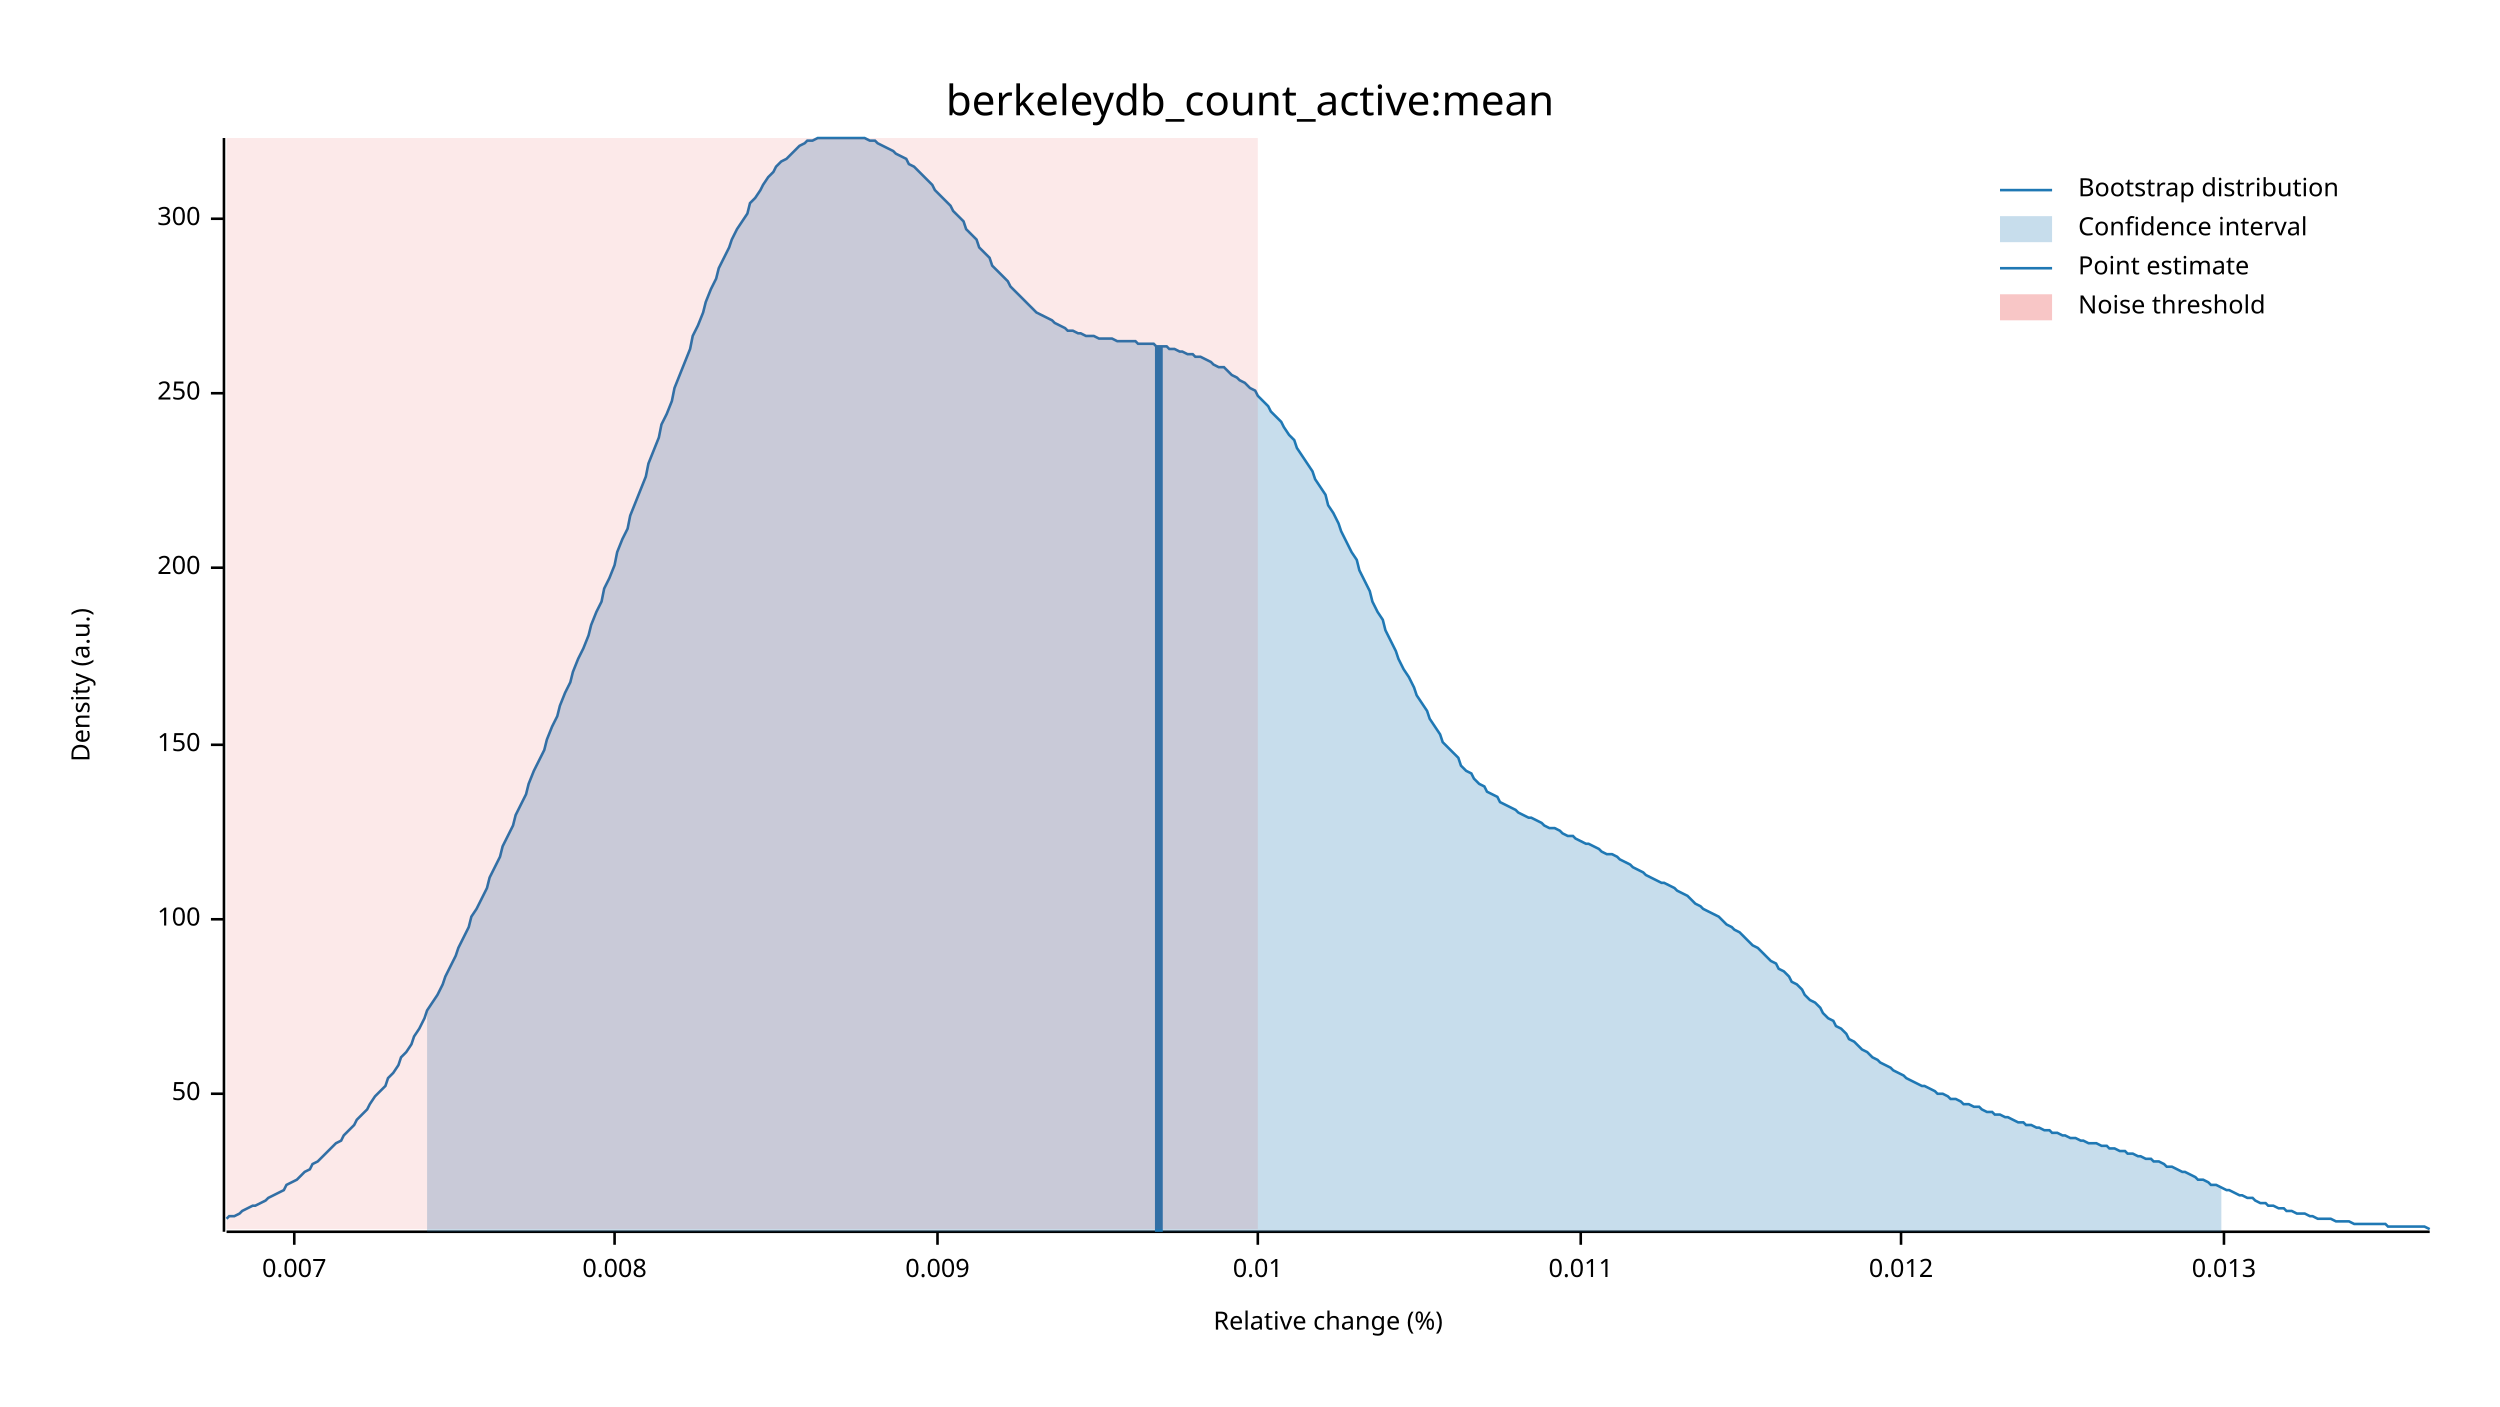
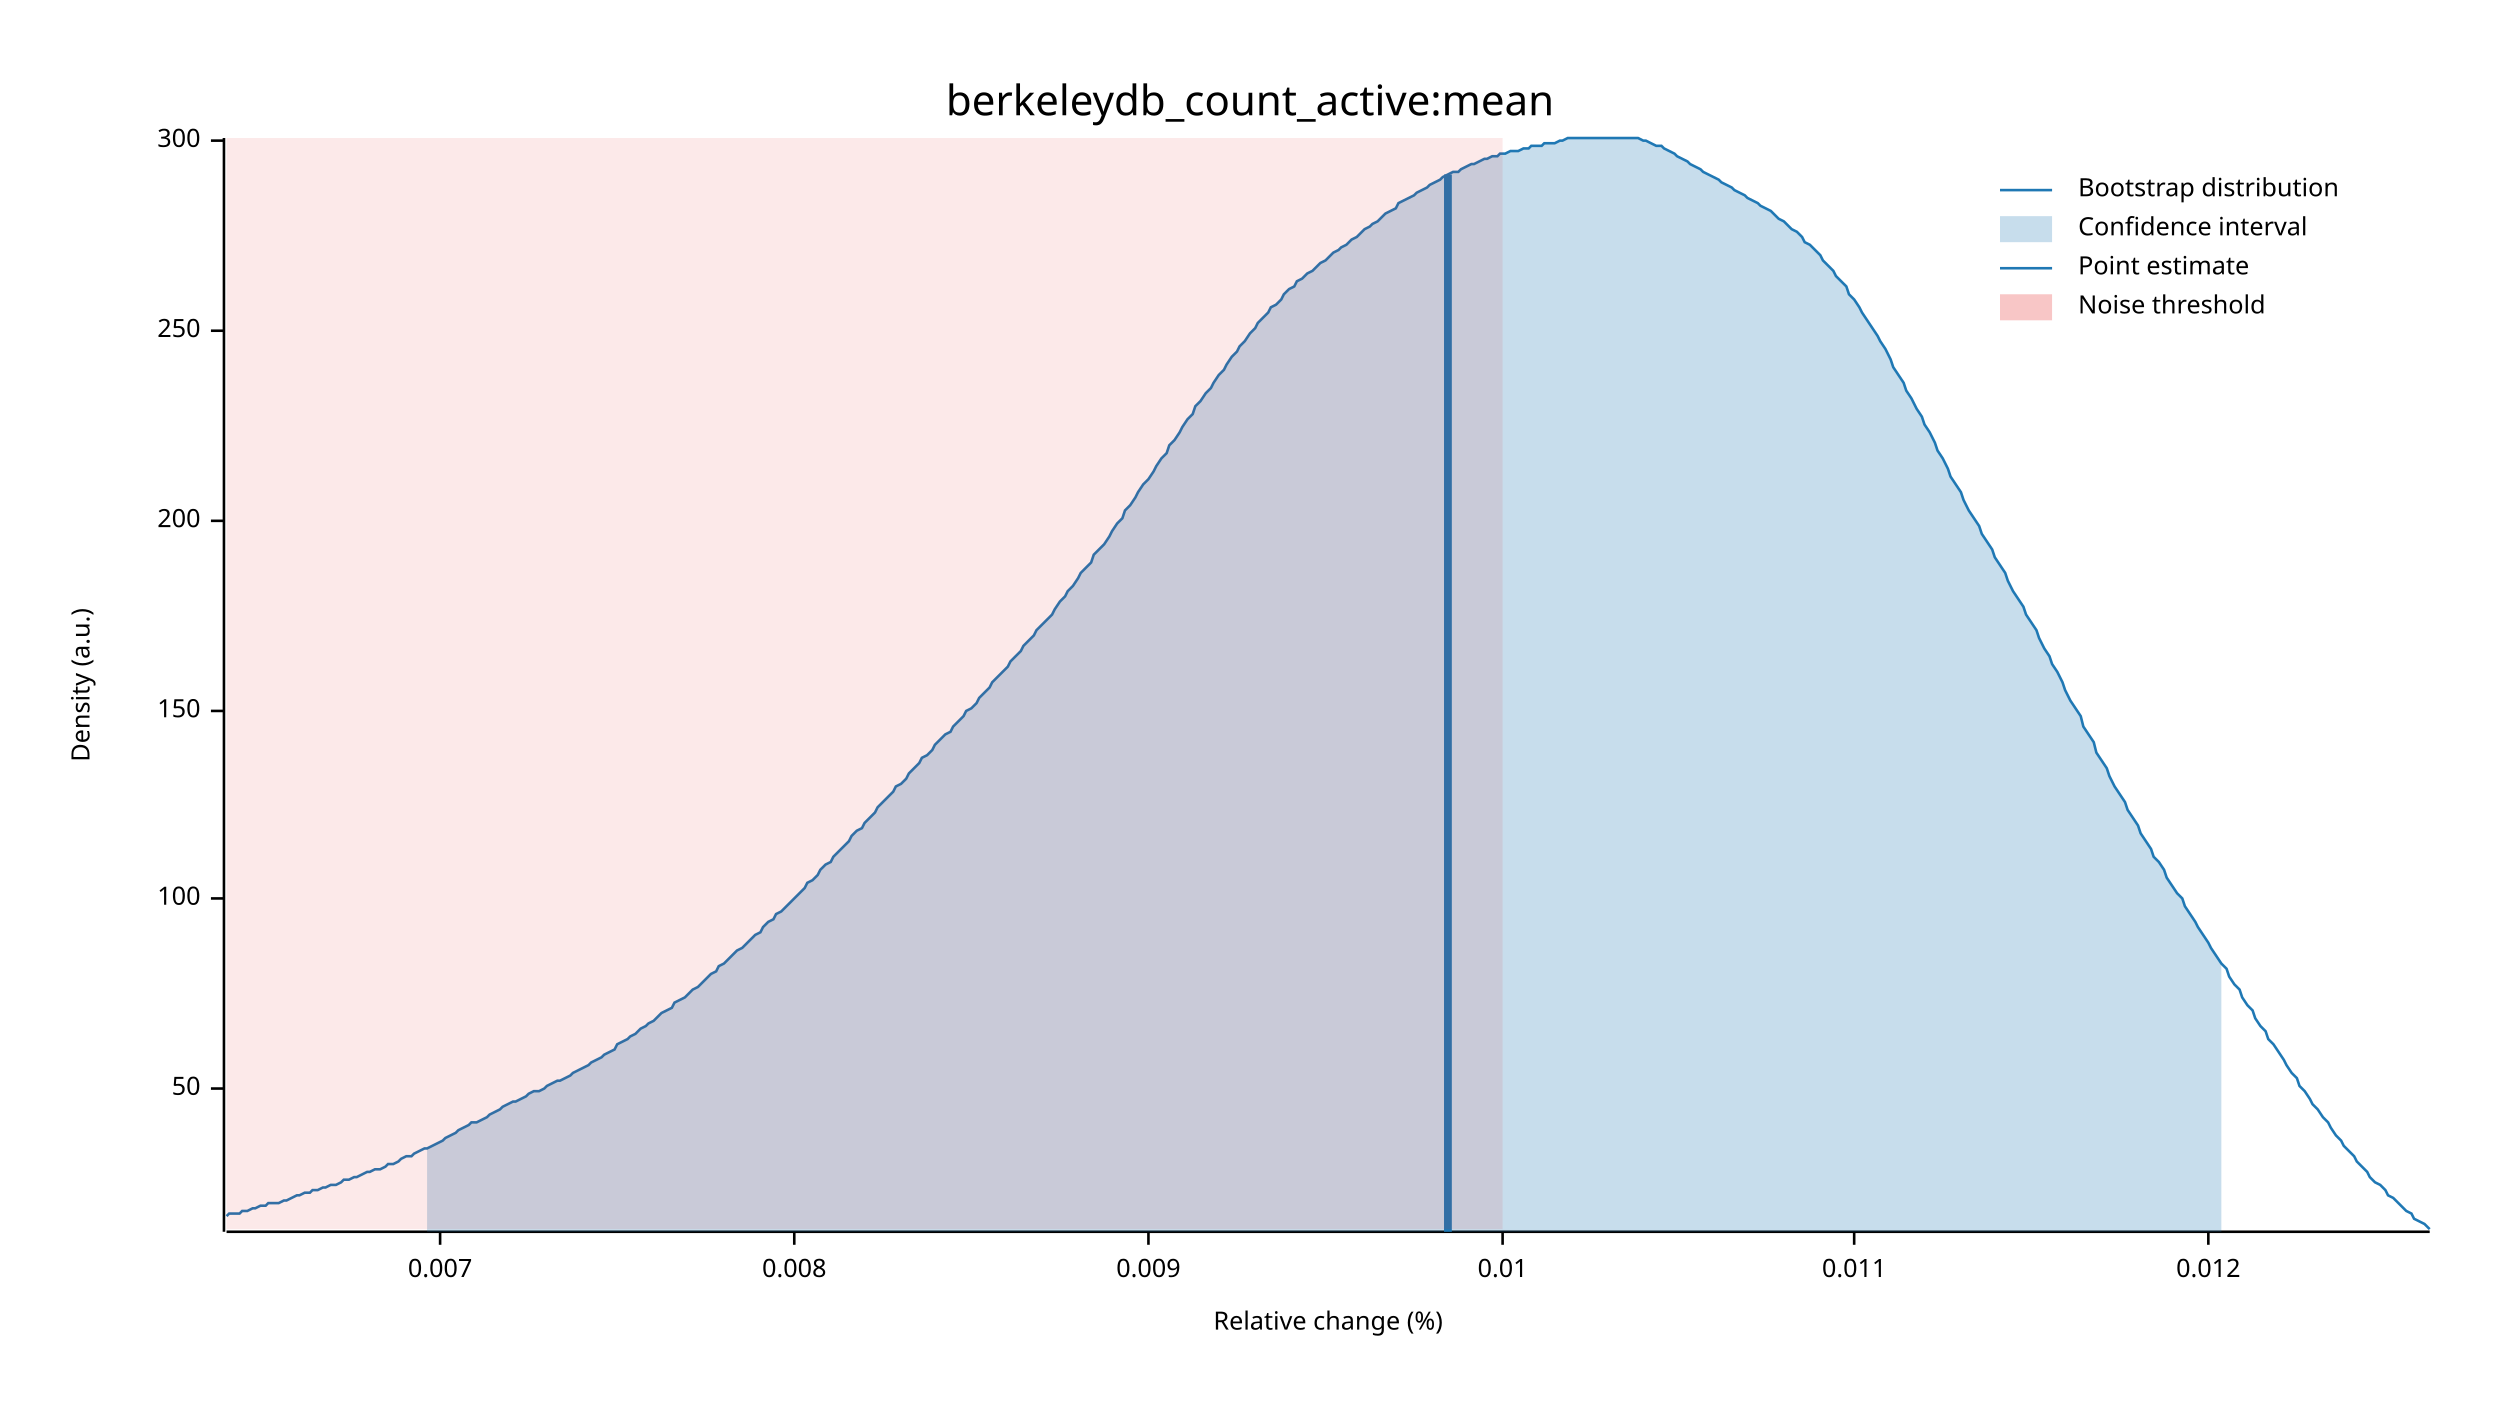
<svg xmlns="http://www.w3.org/2000/svg" width="960" height="540" viewBox="0 0 960 540">
  <text x="480" y="32" dy="0.76em" text-anchor="middle" font-family="sans-serif" font-size="16.129" opacity="1" fill="#000000">
berkeleydb_count_active:mean
</text>
  <text x="27" y="263" dy="0.76em" text-anchor="middle" font-family="sans-serif" font-size="9.677" opacity="1" fill="#000000" transform="rotate(270, 27, 263)">
Density (a.u.)
</text>
  <text x="510" y="513" dy="-0.5ex" text-anchor="middle" font-family="sans-serif" font-size="9.677" opacity="1" fill="#000000">
Relative change (%)
</text>
  <polyline fill="none" opacity="1" stroke="#000000" stroke-width="1" points="86,53 86,473 " />
-   <text x="77" y="420" dy="0.5ex" text-anchor="end" font-family="sans-serif" font-size="9.677" opacity="1" fill="#000000">
+   <text x="77" y="418" dy="0.5ex" text-anchor="end" font-family="sans-serif" font-size="9.677" opacity="1" fill="#000000">
50
</text>
-   <polyline fill="none" opacity="1" stroke="#000000" stroke-width="1" points="81,420 86,420 " />
-   <text x="77" y="353" dy="0.5ex" text-anchor="end" font-family="sans-serif" font-size="9.677" opacity="1" fill="#000000">
+   <polyline fill="none" opacity="1" stroke="#000000" stroke-width="1" points="81,418 86,418 " />
+   <text x="77" y="345" dy="0.5ex" text-anchor="end" font-family="sans-serif" font-size="9.677" opacity="1" fill="#000000">
100
</text>
-   <polyline fill="none" opacity="1" stroke="#000000" stroke-width="1" points="81,353 86,353 " />
-   <text x="77" y="286" dy="0.5ex" text-anchor="end" font-family="sans-serif" font-size="9.677" opacity="1" fill="#000000">
+   <polyline fill="none" opacity="1" stroke="#000000" stroke-width="1" points="81,345 86,345 " />
+   <text x="77" y="273" dy="0.5ex" text-anchor="end" font-family="sans-serif" font-size="9.677" opacity="1" fill="#000000">
150
</text>
-   <polyline fill="none" opacity="1" stroke="#000000" stroke-width="1" points="81,286 86,286 " />
-   <text x="77" y="218" dy="0.5ex" text-anchor="end" font-family="sans-serif" font-size="9.677" opacity="1" fill="#000000">
+   <polyline fill="none" opacity="1" stroke="#000000" stroke-width="1" points="81,273 86,273 " />
+   <text x="77" y="200" dy="0.5ex" text-anchor="end" font-family="sans-serif" font-size="9.677" opacity="1" fill="#000000">
200
</text>
-   <polyline fill="none" opacity="1" stroke="#000000" stroke-width="1" points="81,218 86,218 " />
-   <text x="77" y="151" dy="0.5ex" text-anchor="end" font-family="sans-serif" font-size="9.677" opacity="1" fill="#000000">
+   <polyline fill="none" opacity="1" stroke="#000000" stroke-width="1" points="81,200 86,200 " />
+   <text x="77" y="127" dy="0.5ex" text-anchor="end" font-family="sans-serif" font-size="9.677" opacity="1" fill="#000000">
250
</text>
-   <polyline fill="none" opacity="1" stroke="#000000" stroke-width="1" points="81,151 86,151 " />
-   <text x="77" y="84" dy="0.5ex" text-anchor="end" font-family="sans-serif" font-size="9.677" opacity="1" fill="#000000">
+   <polyline fill="none" opacity="1" stroke="#000000" stroke-width="1" points="81,127 86,127 " />
+   <text x="77" y="54" dy="0.5ex" text-anchor="end" font-family="sans-serif" font-size="9.677" opacity="1" fill="#000000">
300
</text>
-   <polyline fill="none" opacity="1" stroke="#000000" stroke-width="1" points="81,84 86,84 " />
+   <polyline fill="none" opacity="1" stroke="#000000" stroke-width="1" points="81,54 86,54 " />
  <polyline fill="none" opacity="1" stroke="#000000" stroke-width="1" points="87,473 933,473 " />
-   <text x="113" y="483" dy="0.76em" text-anchor="middle" font-family="sans-serif" font-size="9.677" opacity="1" fill="#000000">
+   <text x="169" y="483" dy="0.76em" text-anchor="middle" font-family="sans-serif" font-size="9.677" opacity="1" fill="#000000">
0.007
</text>
-   <polyline fill="none" opacity="1" stroke="#000000" stroke-width="1" points="113,473 113,478 " />
-   <text x="236" y="483" dy="0.76em" text-anchor="middle" font-family="sans-serif" font-size="9.677" opacity="1" fill="#000000">
+   <polyline fill="none" opacity="1" stroke="#000000" stroke-width="1" points="169,473 169,478 " />
+   <text x="305" y="483" dy="0.76em" text-anchor="middle" font-family="sans-serif" font-size="9.677" opacity="1" fill="#000000">
0.008
</text>
-   <polyline fill="none" opacity="1" stroke="#000000" stroke-width="1" points="236,473 236,478 " />
-   <text x="360" y="483" dy="0.76em" text-anchor="middle" font-family="sans-serif" font-size="9.677" opacity="1" fill="#000000">
+   <polyline fill="none" opacity="1" stroke="#000000" stroke-width="1" points="305,473 305,478 " />
+   <text x="441" y="483" dy="0.76em" text-anchor="middle" font-family="sans-serif" font-size="9.677" opacity="1" fill="#000000">
0.009
</text>
-   <polyline fill="none" opacity="1" stroke="#000000" stroke-width="1" points="360,473 360,478 " />
-   <text x="483" y="483" dy="0.76em" text-anchor="middle" font-family="sans-serif" font-size="9.677" opacity="1" fill="#000000">
+   <polyline fill="none" opacity="1" stroke="#000000" stroke-width="1" points="441,473 441,478 " />
+   <text x="577" y="483" dy="0.76em" text-anchor="middle" font-family="sans-serif" font-size="9.677" opacity="1" fill="#000000">
0.01
</text>
-   <polyline fill="none" opacity="1" stroke="#000000" stroke-width="1" points="483,473 483,478 " />
-   <text x="607" y="483" dy="0.76em" text-anchor="middle" font-family="sans-serif" font-size="9.677" opacity="1" fill="#000000">
+   <polyline fill="none" opacity="1" stroke="#000000" stroke-width="1" points="577,473 577,478 " />
+   <text x="712" y="483" dy="0.76em" text-anchor="middle" font-family="sans-serif" font-size="9.677" opacity="1" fill="#000000">
0.011
</text>
-   <polyline fill="none" opacity="1" stroke="#000000" stroke-width="1" points="607,473 607,478 " />
-   <text x="730" y="483" dy="0.76em" text-anchor="middle" font-family="sans-serif" font-size="9.677" opacity="1" fill="#000000">
+   <polyline fill="none" opacity="1" stroke="#000000" stroke-width="1" points="712,473 712,478 " />
+   <text x="848" y="483" dy="0.76em" text-anchor="middle" font-family="sans-serif" font-size="9.677" opacity="1" fill="#000000">
0.012
</text>
-   <polyline fill="none" opacity="1" stroke="#000000" stroke-width="1" points="730,473 730,478 " />
-   <text x="854" y="483" dy="0.76em" text-anchor="middle" font-family="sans-serif" font-size="9.677" opacity="1" fill="#000000">
- 0.013
- </text>
-   <polyline fill="none" opacity="1" stroke="#000000" stroke-width="1" points="854,473 854,478 " />
-   <polyline fill="none" opacity="1" stroke="#1F78B4" stroke-width="1" points="87,468 88,467 90,467 92,466 93,465 95,464 97,463 98,463 100,462 102,461 103,460 105,459 107,458 109,457 110,455 112,454 114,453 115,452 117,450 119,449 120,447 122,446 124,444 125,443 127,441 129,439 131,438 132,436 134,434 136,432 137,430 139,428 141,426 142,424 144,421 146,419 148,417 149,414 151,412 153,409 154,406 156,404 158,401 159,398 161,395 163,391 164,388 166,385 168,382 170,378 171,375 173,371 175,367 176,364 178,360 180,356 181,352 183,349 185,345 187,341 188,337 190,333 192,329 193,325 195,321 197,317 198,313 200,309 202,305 203,301 205,296 207,292 209,288 210,284 212,279 214,275 215,271 217,266 219,262 220,258 222,253 224,249 226,244 227,240 229,235 231,231 232,226 234,222 236,217 237,212 239,207 241,203 242,198 244,193 246,188 248,183 249,178 251,173 253,168 254,163 256,159 258,154 259,149 261,144 263,139 265,134 266,129 268,125 270,120 271,116 273,111 275,107 276,103 278,99 280,95 281,92 283,88 285,85 287,82 288,78 290,76 292,73 293,71 295,68 297,66 298,64 300,62 302,61 304,59 305,58 307,56 309,55 310,54 312,54 314,53 315,53 317,53 319,53 320,53 322,53 324,53 326,53 327,53 329,53 331,53 332,53 334,54 336,54 337,55 339,56 341,57 343,58 344,59 346,60 348,61 349,63 351,64 353,66 354,67 356,69 358,71 359,73 361,75 363,77 365,79 366,81 368,83 370,85 371,88 373,90 375,92 376,95 378,97 380,99 381,102 383,104 385,106 387,108 388,110 390,112 392,114 393,115 395,117 397,119 398,120 400,121 402,122 404,123 405,124 407,125 409,126 410,127 412,127 414,128 415,128 417,129 419,129 420,129 422,130 424,130 426,130 427,130 429,131 431,131 432,131 434,131 436,131 437,132 439,132 441,132 443,132 444,133 446,133 448,133 449,134 451,134 453,135 454,135 456,136 458,136 459,137 461,137 463,138 465,139 466,140 468,141 470,141 471,142 473,144 475,145 476,146 478,147 480,149 482,150 483,152 485,154 487,156 488,158 490,160 492,162 493,164 495,167 497,169 498,172 500,175 502,178 504,181 505,184 507,187 509,190 510,194 512,197 514,201 515,204 517,208 519,212 521,215 522,219 524,223 526,227 527,231 529,235 531,238 532,242 534,246 536,250 537,253 539,257 541,260 543,264 544,267 546,270 548,273 549,276 551,279 553,282 554,285 556,287 558,289 560,291 561,294 563,296 565,297 566,299 568,301 570,302 571,304 573,305 575,306 576,308 578,309 580,310 582,311 583,312 585,313 587,314 588,314 590,315 592,316 593,317 595,318 597,318 599,319 600,320 602,321 604,321 605,322 607,323 609,324 610,324 612,325 614,326 615,327 617,328 619,328 621,329 622,330 624,331 626,332 627,333 629,334 631,335 632,336 634,337 636,338 638,339 639,339 641,340 643,341 644,342 646,343 648,344 649,345 651,347 653,348 654,349 656,350 658,351 660,352 661,353 663,355 665,356 666,357 668,358 670,360 671,361 673,363 675,364 676,365 678,367 680,369 682,370 683,372 685,373 687,375 688,377 690,378 692,380 693,382 695,384 697,385 699,387 700,389 702,391 704,392 705,394 707,395 709,397 710,399 712,400 714,402 715,403 717,404 719,406 721,407 722,408 724,409 726,410 727,411 729,412 731,413 732,414 734,415 736,416 738,417 739,417 741,418 743,419 744,420 746,420 748,421 749,422 751,422 753,423 754,424 756,424 758,425 760,425 761,426 763,427 765,427 766,428 768,428 770,429 771,429 773,430 775,431 777,431 778,432 780,432 782,433 783,433 785,434 787,434 788,435 790,435 792,436 793,436 795,437 797,437 799,438 800,438 802,439 804,439 805,439 807,440 809,440 810,441 812,441 814,442 816,442 817,443 819,443 821,444 822,444 824,445 826,445 827,446 829,446 831,447 832,448 834,448 836,449 838,450 839,450 841,451 843,452 844,453 846,453 848,454 849,455 851,455 853,456 855,457 856,457 858,458 860,459 861,459 863,460 865,460 866,461 868,462 870,462 871,463 873,463 875,464 877,464 878,465 880,465 882,466 883,466 885,466 887,467 888,467 890,468 892,468 894,468 895,468 897,469 899,469 900,469 902,469 904,470 905,470 907,470 909,470 910,470 912,470 914,470 916,470 917,471 919,471 921,471 922,471 924,471 926,471 927,471 929,471 931,471 933,472 " />
-   <polygon opacity="0.25" fill="#1F78B4" points="164,388 166,385 168,382 170,378 171,375 173,371 175,367 176,364 178,360 180,356 181,352 183,349 185,345 187,341 188,337 190,333 192,329 193,325 195,321 197,317 198,313 200,309 202,305 203,301 205,296 207,292 209,288 210,284 212,279 214,275 215,271 217,266 219,262 220,258 222,253 224,249 226,244 227,240 229,235 231,231 232,226 234,222 236,217 237,212 239,207 241,203 242,198 244,193 246,188 248,183 249,178 251,173 253,168 254,163 256,159 258,154 259,149 261,144 263,139 265,134 266,129 268,125 270,120 271,116 273,111 275,107 276,103 278,99 280,95 281,92 283,88 285,85 287,82 288,78 290,76 292,73 293,71 295,68 297,66 298,64 300,62 302,61 304,59 305,58 307,56 309,55 310,54 312,54 314,53 315,53 317,53 319,53 320,53 322,53 324,53 326,53 327,53 329,53 331,53 332,53 334,54 336,54 337,55 339,56 341,57 343,58 344,59 346,60 348,61 349,63 351,64 353,66 354,67 356,69 358,71 359,73 361,75 363,77 365,79 366,81 368,83 370,85 371,88 373,90 375,92 376,95 378,97 380,99 381,102 383,104 385,106 387,108 388,110 390,112 392,114 393,115 395,117 397,119 398,120 400,121 402,122 404,123 405,124 407,125 409,126 410,127 412,127 414,128 415,128 417,129 419,129 420,129 422,130 424,130 426,130 427,130 429,131 431,131 432,131 434,131 436,131 437,132 439,132 441,132 443,132 444,133 446,133 448,133 449,134 451,134 453,135 454,135 456,136 458,136 459,137 461,137 463,138 465,139 466,140 468,141 470,141 471,142 473,144 475,145 476,146 478,147 480,149 482,150 483,152 485,154 487,156 488,158 490,160 492,162 493,164 495,167 497,169 498,172 500,175 502,178 504,181 505,184 507,187 509,190 510,194 512,197 514,201 515,204 517,208 519,212 521,215 522,219 524,223 526,227 527,231 529,235 531,238 532,242 534,246 536,250 537,253 539,257 541,260 543,264 544,267 546,270 548,273 549,276 551,279 553,282 554,285 556,287 558,289 560,291 561,294 563,296 565,297 566,299 568,301 570,302 571,304 573,305 575,306 576,308 578,309 580,310 582,311 583,312 585,313 587,314 588,314 590,315 592,316 593,317 595,318 597,318 599,319 600,320 602,321 604,321 605,322 607,323 609,324 610,324 612,325 614,326 615,327 617,328 619,328 621,329 622,330 624,331 626,332 627,333 629,334 631,335 632,336 634,337 636,338 638,339 639,339 641,340 643,341 644,342 646,343 648,344 649,345 651,347 653,348 654,349 656,350 658,351 660,352 661,353 663,355 665,356 666,357 668,358 670,360 671,361 673,363 675,364 676,365 678,367 680,369 682,370 683,372 685,373 687,375 688,377 690,378 692,380 693,382 695,384 697,385 699,387 700,389 702,391 704,392 705,394 707,395 709,397 710,399 712,400 714,402 715,403 717,404 719,406 721,407 722,408 724,409 726,410 727,411 729,412 731,413 732,414 734,415 736,416 738,417 739,417 741,418 743,419 744,420 746,420 748,421 749,422 751,422 753,423 754,424 756,424 758,425 760,425 761,426 763,427 765,427 766,428 768,428 770,429 771,429 773,430 775,431 777,431 778,432 780,432 782,433 783,433 785,434 787,434 788,435 790,435 792,436 793,436 795,437 797,437 799,438 800,438 802,439 804,439 805,439 807,440 809,440 810,441 812,441 814,442 816,442 817,443 819,443 821,444 822,444 824,445 826,445 827,446 829,446 831,447 832,448 834,448 836,449 838,450 839,450 841,451 843,452 844,453 846,453 848,454 849,455 851,455 853,456 853,473 164,473 " />
-   <polyline fill="none" opacity="1" stroke="#1F78B4" stroke-width="3" points="445,473 445,133 " />
-   <rect x="87" y="53" width="396" height="419" opacity="0.1" fill="#E31A1C" stroke="none" />
+   <polyline fill="none" opacity="1" stroke="#000000" stroke-width="1" points="848,473 848,478 " />
+   <polyline fill="none" opacity="1" stroke="#1F78B4" stroke-width="1" points="87,467 88,466 90,466 92,466 93,465 95,465 97,464 98,464 100,463 102,463 103,462 105,462 107,462 109,461 110,461 112,460 114,459 115,459 117,458 119,458 120,457 122,457 124,456 125,456 127,455 129,455 131,454 132,453 134,453 136,452 137,452 139,451 141,450 142,450 144,449 146,449 148,448 149,447 151,447 153,446 154,445 156,444 158,444 159,443 161,442 163,441 164,441 166,440 168,439 170,438 171,437 173,436 175,435 176,434 178,433 180,432 181,431 183,431 185,430 187,429 188,428 190,427 192,426 193,425 195,424 197,423 198,423 200,422 202,421 203,420 205,419 207,419 209,418 210,417 212,416 214,415 215,415 217,414 219,413 220,412 222,411 224,410 226,409 227,408 229,407 231,406 232,405 234,404 236,403 237,401 239,400 241,399 242,398 244,397 246,395 248,394 249,393 251,392 253,390 254,389 256,388 258,387 259,385 261,384 263,383 265,381 266,380 268,379 270,377 271,376 273,374 275,373 276,371 278,370 280,368 281,367 283,365 285,364 287,362 288,361 290,359 292,358 293,356 295,354 297,353 298,351 300,350 302,348 304,346 305,345 307,343 309,341 310,339 312,338 314,336 315,334 317,332 319,331 320,329 322,327 324,325 326,323 327,321 329,319 331,318 332,316 334,314 336,312 337,310 339,308 341,306 343,304 344,302 346,301 348,299 349,297 351,295 353,293 354,291 356,290 358,288 359,286 361,284 363,282 365,281 366,279 368,277 370,275 371,273 373,272 375,270 376,268 378,266 380,264 381,262 383,260 385,258 387,256 388,254 390,252 392,250 393,248 395,246 397,244 398,242 400,240 402,238 404,236 405,234 407,231 409,229 410,227 412,225 414,222 415,220 417,218 419,216 420,213 422,211 424,209 426,206 427,204 429,201 431,199 432,196 434,194 436,191 437,189 439,186 441,184 443,181 444,179 446,176 448,174 449,171 451,169 453,166 454,164 456,161 458,159 459,156 461,154 463,151 465,149 466,147 468,144 470,142 471,140 473,137 475,135 476,133 478,131 480,128 482,126 483,124 485,122 487,120 488,118 490,117 492,115 493,113 495,111 497,110 498,108 500,107 502,105 504,104 505,103 507,101 509,100 510,99 512,97 514,96 515,95 517,94 519,92 521,91 522,90 524,88 526,87 527,86 529,85 531,83 532,82 534,81 536,80 537,78 539,77 541,76 543,75 544,74 546,73 548,72 549,71 551,70 553,69 554,68 556,67 558,66 560,66 561,65 563,64 565,63 566,63 568,62 570,61 571,61 573,60 575,60 576,59 578,59 580,58 582,58 583,58 585,57 587,57 588,56 590,56 592,56 593,55 595,55 597,55 599,54 600,54 602,53 604,53 605,53 607,53 609,53 610,53 612,53 614,53 615,53 617,53 619,53 621,53 622,53 624,53 626,53 627,53 629,53 631,54 632,54 634,55 636,56 638,56 639,57 641,58 643,59 644,60 646,61 648,62 649,63 651,64 653,65 654,66 656,67 658,68 660,69 661,70 663,71 665,72 666,73 668,74 670,75 671,76 673,77 675,78 676,79 678,80 680,81 682,83 683,84 685,85 687,87 688,88 690,89 692,91 693,93 695,94 697,96 699,98 700,100 702,102 704,104 705,106 707,108 709,110 710,113 712,115 714,118 715,120 717,123 719,126 721,129 722,131 724,134 726,138 727,141 729,144 731,147 732,150 734,153 736,157 738,160 739,163 741,166 743,170 744,173 746,176 748,180 749,183 751,186 753,189 754,192 756,196 758,199 760,202 761,205 763,208 765,211 766,214 768,217 770,220 771,223 773,227 775,230 777,233 778,236 780,239 782,242 783,245 785,249 787,252 788,255 790,258 792,262 793,265 795,269 797,272 799,275 800,279 802,282 804,285 805,289 807,292 809,295 810,298 812,302 814,305 816,308 817,311 819,314 821,317 822,320 824,323 826,326 827,329 829,331 831,334 832,337 834,340 836,343 838,345 839,348 841,351 843,354 844,356 846,359 848,362 849,364 851,367 853,370 855,372 856,375 858,378 860,380 861,383 863,386 865,388 866,391 868,394 870,396 871,399 873,401 875,404 877,407 878,409 880,412 882,414 883,417 885,419 887,422 888,424 890,426 892,429 894,431 895,433 897,436 899,438 900,440 902,442 904,444 905,446 907,448 909,450 910,452 912,454 914,455 916,457 917,459 919,460 921,462 922,463 924,465 926,466 927,468 929,469 931,470 933,472 " />
+   <polygon opacity="0.25" fill="#1F78B4" points="164,441 166,440 168,439 170,438 171,437 173,436 175,435 176,434 178,433 180,432 181,431 183,431 185,430 187,429 188,428 190,427 192,426 193,425 195,424 197,423 198,423 200,422 202,421 203,420 205,419 207,419 209,418 210,417 212,416 214,415 215,415 217,414 219,413 220,412 222,411 224,410 226,409 227,408 229,407 231,406 232,405 234,404 236,403 237,401 239,400 241,399 242,398 244,397 246,395 248,394 249,393 251,392 253,390 254,389 256,388 258,387 259,385 261,384 263,383 265,381 266,380 268,379 270,377 271,376 273,374 275,373 276,371 278,370 280,368 281,367 283,365 285,364 287,362 288,361 290,359 292,358 293,356 295,354 297,353 298,351 300,350 302,348 304,346 305,345 307,343 309,341 310,339 312,338 314,336 315,334 317,332 319,331 320,329 322,327 324,325 326,323 327,321 329,319 331,318 332,316 334,314 336,312 337,310 339,308 341,306 343,304 344,302 346,301 348,299 349,297 351,295 353,293 354,291 356,290 358,288 359,286 361,284 363,282 365,281 366,279 368,277 370,275 371,273 373,272 375,270 376,268 378,266 380,264 381,262 383,260 385,258 387,256 388,254 390,252 392,250 393,248 395,246 397,244 398,242 400,240 402,238 404,236 405,234 407,231 409,229 410,227 412,225 414,222 415,220 417,218 419,216 420,213 422,211 424,209 426,206 427,204 429,201 431,199 432,196 434,194 436,191 437,189 439,186 441,184 443,181 444,179 446,176 448,174 449,171 451,169 453,166 454,164 456,161 458,159 459,156 461,154 463,151 465,149 466,147 468,144 470,142 471,140 473,137 475,135 476,133 478,131 480,128 482,126 483,124 485,122 487,120 488,118 490,117 492,115 493,113 495,111 497,110 498,108 500,107 502,105 504,104 505,103 507,101 509,100 510,99 512,97 514,96 515,95 517,94 519,92 521,91 522,90 524,88 526,87 527,86 529,85 531,83 532,82 534,81 536,80 537,78 539,77 541,76 543,75 544,74 546,73 548,72 549,71 551,70 553,69 554,68 556,67 558,66 560,66 561,65 563,64 565,63 566,63 568,62 570,61 571,61 573,60 575,60 576,59 578,59 580,58 582,58 583,58 585,57 587,57 588,56 590,56 592,56 593,55 595,55 597,55 599,54 600,54 602,53 604,53 605,53 607,53 609,53 610,53 612,53 614,53 615,53 617,53 619,53 621,53 622,53 624,53 626,53 627,53 629,53 631,54 632,54 634,55 636,56 638,56 639,57 641,58 643,59 644,60 646,61 648,62 649,63 651,64 653,65 654,66 656,67 658,68 660,69 661,70 663,71 665,72 666,73 668,74 670,75 671,76 673,77 675,78 676,79 678,80 680,81 682,83 683,84 685,85 687,87 688,88 690,89 692,91 693,93 695,94 697,96 699,98 700,100 702,102 704,104 705,106 707,108 709,110 710,113 712,115 714,118 715,120 717,123 719,126 721,129 722,131 724,134 726,138 727,141 729,144 731,147 732,150 734,153 736,157 738,160 739,163 741,166 743,170 744,173 746,176 748,180 749,183 751,186 753,189 754,192 756,196 758,199 760,202 761,205 763,208 765,211 766,214 768,217 770,220 771,223 773,227 775,230 777,233 778,236 780,239 782,242 783,245 785,249 787,252 788,255 790,258 792,262 793,265 795,269 797,272 799,275 800,279 802,282 804,285 805,289 807,292 809,295 810,298 812,302 814,305 816,308 817,311 819,314 821,317 822,320 824,323 826,326 827,329 829,331 831,334 832,337 834,340 836,343 838,345 839,348 841,351 843,354 844,356 846,359 848,362 849,364 851,367 853,370 853,473 164,473 " />
+   <polyline fill="none" opacity="1" stroke="#1F78B4" stroke-width="3" points="556,473 556,67 " />
+   <rect x="87" y="53" width="490" height="419" opacity="0.1" fill="#E31A1C" stroke="none" />
  <text x="798" y="68" dy="0.76em" text-anchor="start" font-family="sans-serif" font-size="9.677" opacity="1" fill="#000000">
Bootstrap distribution
</text>
  <text x="798" y="83" dy="0.76em" text-anchor="start" font-family="sans-serif" font-size="9.677" opacity="1" fill="#000000">
Confidence interval
</text>
  <text x="798" y="98" dy="0.76em" text-anchor="start" font-family="sans-serif" font-size="9.677" opacity="1" fill="#000000">
Point estimate
</text>
  <text x="798" y="113" dy="0.76em" text-anchor="start" font-family="sans-serif" font-size="9.677" opacity="1" fill="#000000">
Noise threshold
</text>
  <polyline fill="none" opacity="1" stroke="#1F78B4" stroke-width="1" points="768,73 788,73 " />
  <rect x="768" y="83" width="20" height="10" opacity="0.25" fill="#1F78B4" stroke="none" />
  <polyline fill="none" opacity="1" stroke="#1F78B4" stroke-width="1" points="768,103 788,103 " />
  <rect x="768" y="113" width="20" height="10" opacity="0.25" fill="#E31A1C" stroke="none" />
</svg>
